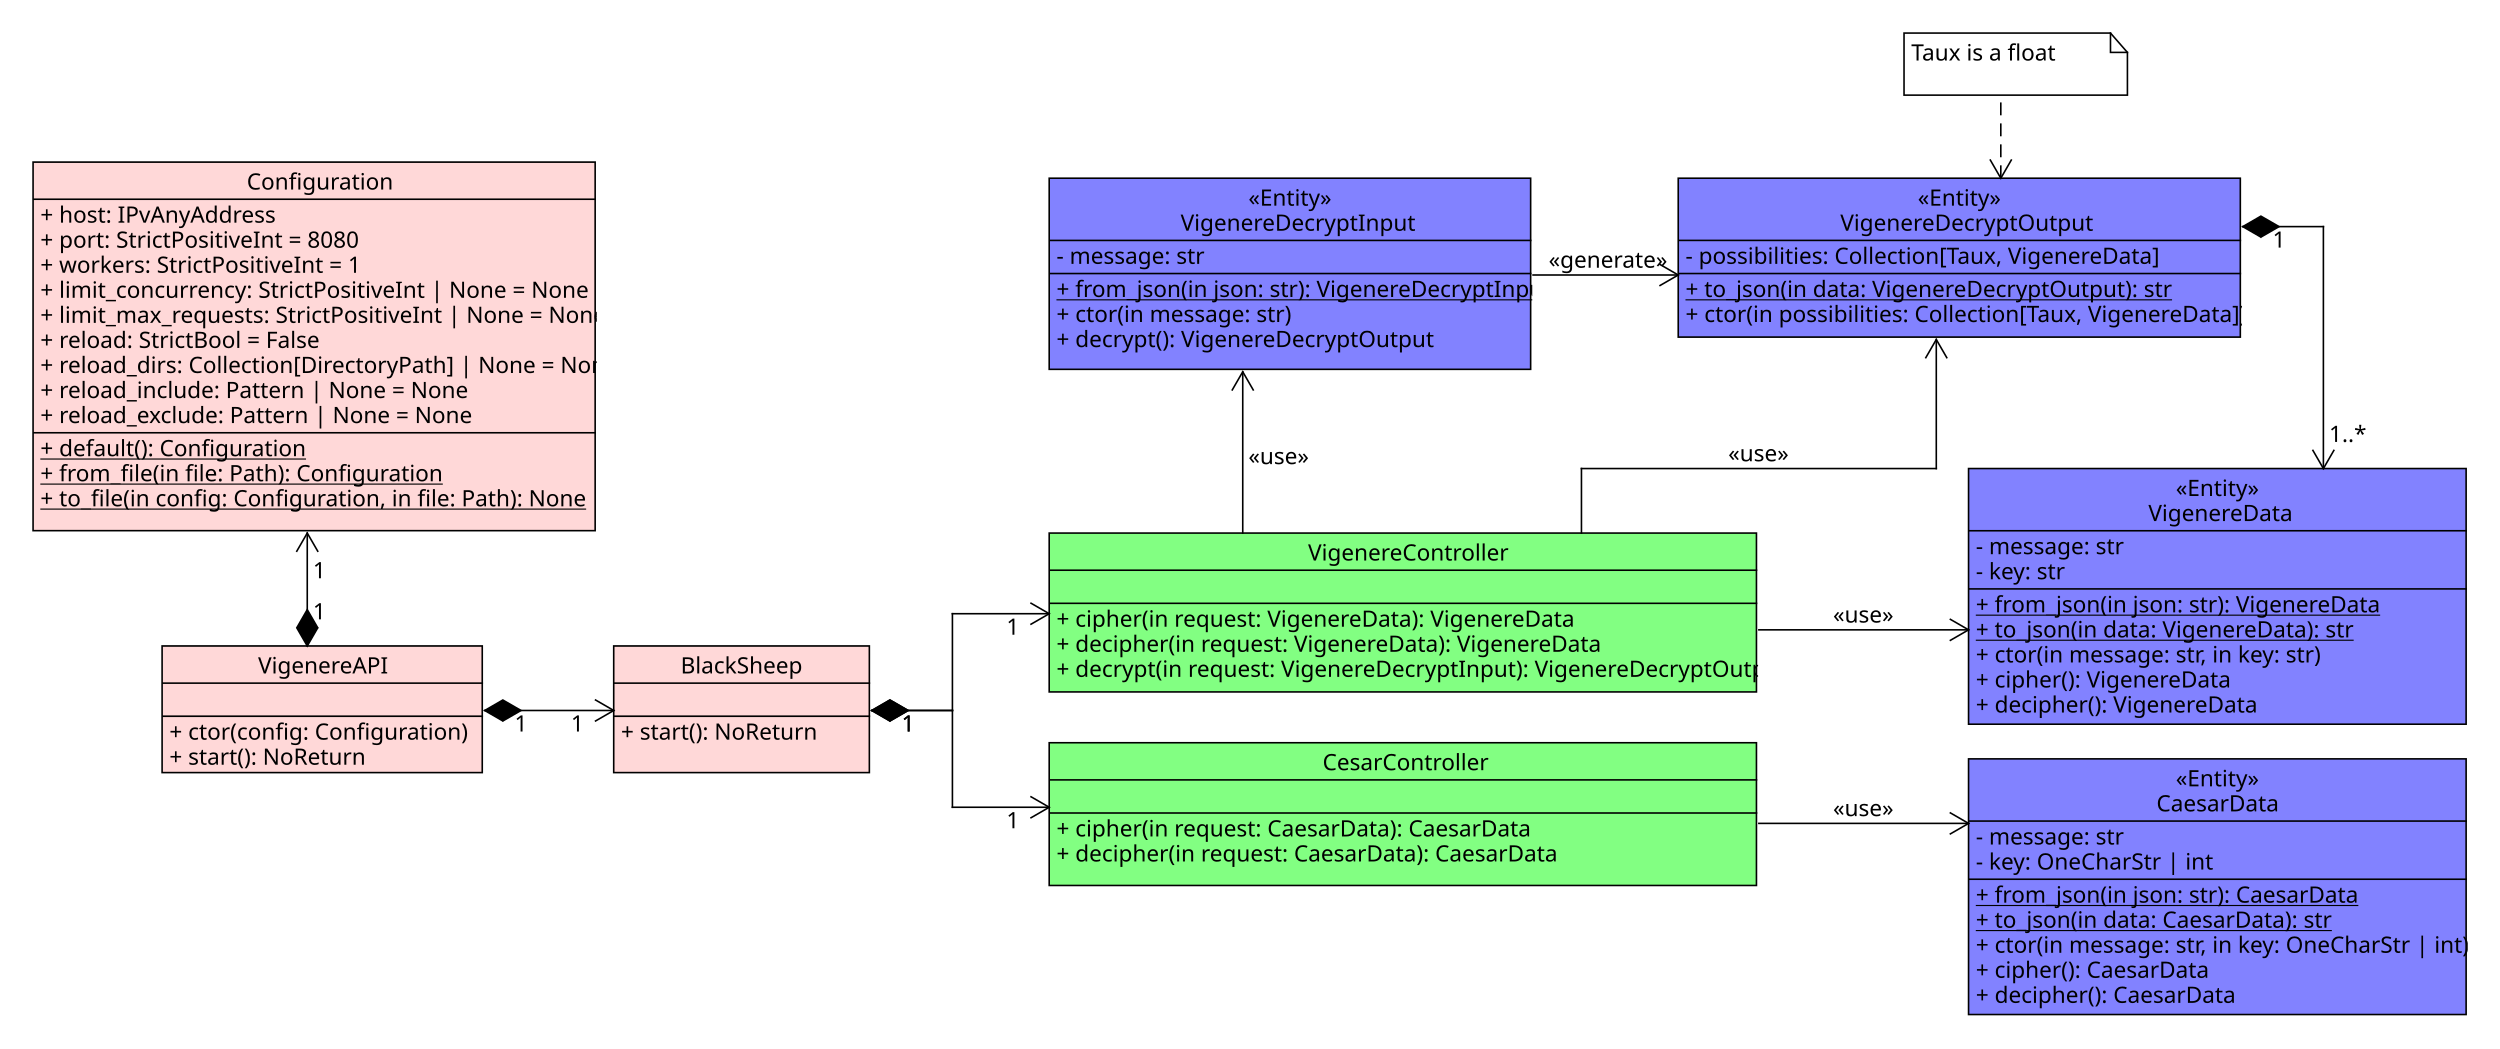
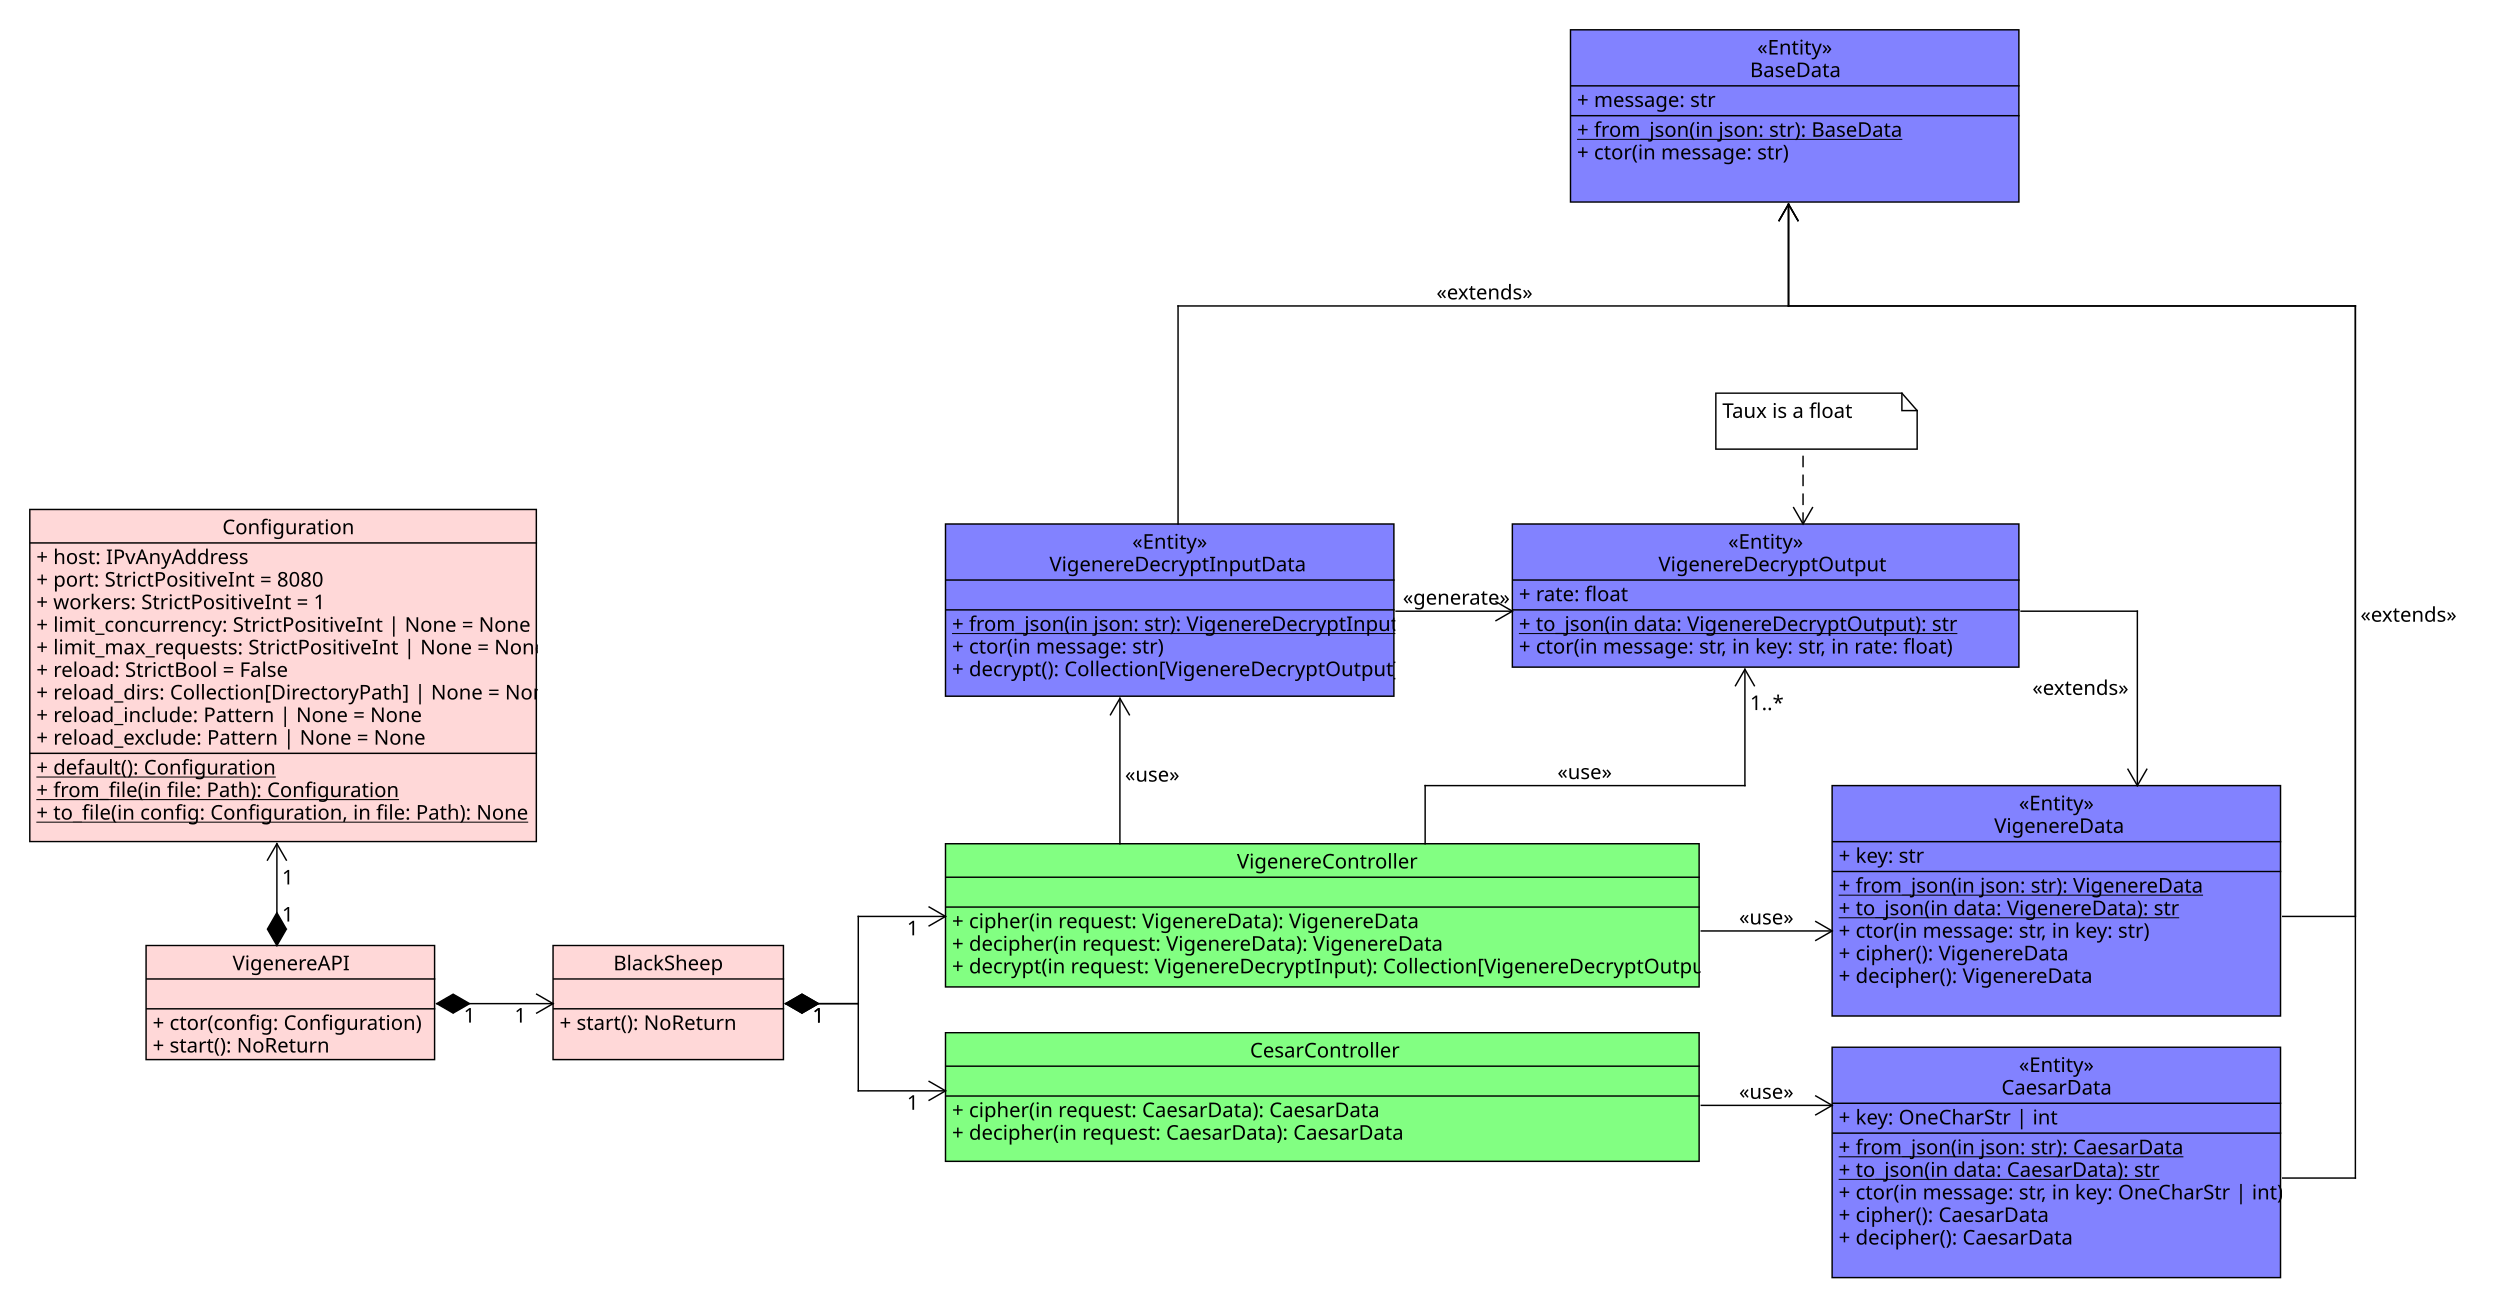
- <svg xmlns="http://www.w3.org/2000/svg" fill-opacity="1" color-rendering="auto" color-interpolation="auto" text-rendering="auto" stroke="black" stroke-linecap="square" width="1550" stroke-miterlimit="10" shape-rendering="auto" stroke-opacity="1" fill="black" stroke-dasharray="none" font-weight="normal" stroke-width="1" viewBox="-20 120 1550 650" height="650" font-family="'Dialog'" font-style="normal" stroke-linejoin="miter" font-size="12px" stroke-dashoffset="0" image-rendering="auto">
+ <svg xmlns="http://www.w3.org/2000/svg" fill-opacity="1" color-rendering="auto" color-interpolation="auto" text-rendering="auto" stroke="black" stroke-linecap="square" width="1720" stroke-miterlimit="10" shape-rendering="auto" stroke-opacity="1" fill="black" stroke-dasharray="none" font-weight="normal" stroke-width="1" viewBox="-20 70 1720 900" height="900" font-family="'Dialog'" font-style="normal" stroke-linejoin="miter" font-size="12px" stroke-dashoffset="0" image-rendering="auto">
  <defs id="genericDefs" />
  <g>
    <defs id="defs1">
      <clipPath clipPathUnits="userSpaceOnUse" id="clipPath1">
        <path d="M0 0 L2147483647 0 L2147483647 2147483647 L0 2147483647 L0 0 Z" />
      </clipPath>
      <clipPath clipPathUnits="userSpaceOnUse" id="clipPath2">
+         <path d="M0 0 L0 120 L310 120 L310 0 Z" />
+       </clipPath>
+       <clipPath clipPathUnits="userSpaceOnUse" id="clipPath3">
        <path d="M0 0 L0 40 L140 40 L140 0 Z" />
      </clipPath>
-       <clipPath clipPathUnits="userSpaceOnUse" id="clipPath3">
+       <clipPath clipPathUnits="userSpaceOnUse" id="clipPath4">
        <path d="M0 0 L0 230 L350 230 L350 0 Z" />
      </clipPath>
-       <clipPath clipPathUnits="userSpaceOnUse" id="clipPath4">
+       <clipPath clipPathUnits="userSpaceOnUse" id="clipPath5">
        <path d="M0 0 L0 80 L200 80 L200 0 Z" />
      </clipPath>
-       <clipPath clipPathUnits="userSpaceOnUse" id="clipPath5">
+       <clipPath clipPathUnits="userSpaceOnUse" id="clipPath6">
        <path d="M0 0 L0 80 L160 80 L160 0 Z" />
      </clipPath>
-       <clipPath clipPathUnits="userSpaceOnUse" id="clipPath6">
+       <clipPath clipPathUnits="userSpaceOnUse" id="clipPath7">
        <path d="M0 0 L0 100 L350 100 L350 0 Z" />
-       </clipPath>
-       <clipPath clipPathUnits="userSpaceOnUse" id="clipPath7">
-         <path d="M0 0 L0 120 L300 120 L300 0 Z" />
      </clipPath>
      <clipPath clipPathUnits="userSpaceOnUse" id="clipPath8">
        <path d="M0 0 L0 160 L310 160 L310 0 Z" />
      </clipPath>
      <clipPath clipPathUnits="userSpaceOnUse" id="clipPath9">
-         <path d="M0 0 L0 90 L440 90 L440 0 Z" />
+         <path d="M0 0 L0 90 L520 90 L520 0 Z" />
      </clipPath>
      <clipPath clipPathUnits="userSpaceOnUse" id="clipPath10">
-         <path d="M0 0 L0 100 L440 100 L440 0 Z" />
+         <path d="M0 0 L0 100 L520 100 L520 0 Z" />
      </clipPath>
      <clipPath clipPathUnits="userSpaceOnUse" id="clipPath11">
+         <path d="M0 0 L0 160 L110 160 L110 0 Z" />
+       </clipPath>
+       <clipPath clipPathUnits="userSpaceOnUse" id="clipPath12">
+         <path d="M0 0 L0 700 L420 700 L420 0 Z" />
+       </clipPath>
+       <clipPath clipPathUnits="userSpaceOnUse" id="clipPath13">
+         <path d="M0 0 L0 520 L480 520 L480 0 Z" />
+       </clipPath>
+       <clipPath clipPathUnits="userSpaceOnUse" id="clipPath14">
+         <path d="M0 0 L0 250 L450 250 L450 0 Z" />
+       </clipPath>
+       <clipPath clipPathUnits="userSpaceOnUse" id="clipPath15">
+         <path d="M0 0 L0 40 L110 40 L110 0 Z" />
+       </clipPath>
+       <clipPath clipPathUnits="userSpaceOnUse" id="clipPath16">
+         <path d="M0 0 L0 80 L30 80 L30 0 Z" />
+       </clipPath>
+       <clipPath clipPathUnits="userSpaceOnUse" id="clipPath17">
+         <path d="M0 0 L0 100 L30 100 L30 0 Z" />
+       </clipPath>
+       <clipPath clipPathUnits="userSpaceOnUse" id="clipPath18">
+         <path d="M0 0 L0 50 L110 50 L110 0 Z" />
+       </clipPath>
+       <clipPath clipPathUnits="userSpaceOnUse" id="clipPath19">
+         <path d="M0 0 L0 100 L140 100 L140 0 Z" />
+       </clipPath>
+       <clipPath clipPathUnits="userSpaceOnUse" id="clipPath20">
        <path d="M0 0 L0 40 L120 40 L120 0 Z" />
      </clipPath>
-       <clipPath clipPathUnits="userSpaceOnUse" id="clipPath12">
-         <path d="M0 0 L0 80 L30 80 L30 0 Z" />
-       </clipPath>
-       <clipPath clipPathUnits="userSpaceOnUse" id="clipPath13">
-         <path d="M0 0 L0 100 L30 100 L30 0 Z" />
-       </clipPath>
-       <clipPath clipPathUnits="userSpaceOnUse" id="clipPath14">
-         <path d="M0 0 L0 50 L110 50 L110 0 Z" />
-       </clipPath>
-       <clipPath clipPathUnits="userSpaceOnUse" id="clipPath15">
-         <path d="M0 0 L0 100 L140 100 L140 0 Z" />
-       </clipPath>
-       <clipPath clipPathUnits="userSpaceOnUse" id="clipPath16">
-         <path d="M0 0 L0 40 L160 40 L160 0 Z" />
-       </clipPath>
-       <clipPath clipPathUnits="userSpaceOnUse" id="clipPath17">
-         <path d="M0 0 L0 150 L250 150 L250 0 Z" />
-       </clipPath>
-       <clipPath clipPathUnits="userSpaceOnUse" id="clipPath18">
+       <clipPath clipPathUnits="userSpaceOnUse" id="clipPath21">
+         <path d="M0 0 L0 150 L270 150 L270 0 Z" />
+       </clipPath>
+       <clipPath clipPathUnits="userSpaceOnUse" id="clipPath22">
        <path d="M0 0 L0 130 L70 130 L70 0 Z" />
      </clipPath>
-       <clipPath clipPathUnits="userSpaceOnUse" id="clipPath19">
-         <path d="M0 0 L0 180 L100 180 L100 0 Z" />
-       </clipPath>
    </defs>
-     <g fill="rgb(255,255,255)" fill-opacity="0" transform="translate(1160,140)" stroke-opacity="0" stroke="rgb(255,255,255)">
-       <path d="M0.5 0.5 L128.5 0.5 L139 12.5 L139 39 L0.5 39 L0.5 0.5" stroke="none" clip-path="url(#clipPath2)" />
-     </g>
-     <g transform="translate(1160,140)">
-       <path fill="none" d="M0.5 0.5 L128.5 0.5 L139 12.5 L139 39 L0.5 39 L0.5 0.5" clip-path="url(#clipPath2)" />
-       <path fill="none" d="M128.5 0.5 L128.5 12.5 L139 12.5" clip-path="url(#clipPath2)" />
-       <text x="5" font-size="14px" y="17.531" clip-path="url(#clipPath2)" font-family="sans-serif" stroke="none" xml:space="preserve">Taux is a float</text>
-     </g>
-     <g fill="rgb(255,175,175)" fill-opacity="0.49" transform="translate(0,220)" stroke-opacity="0.49" stroke="rgb(255,175,175)">
-       <rect x="0.5" width="348.5" height="228.5" y="0.5" clip-path="url(#clipPath3)" stroke="none" />
-     </g>
-     <g transform="translate(0,220)">
-       <rect fill="none" x="0.5" width="348.5" height="228.5" y="0.5" clip-path="url(#clipPath3)" />
-       <text x="133" font-size="14px" y="17.531" clip-path="url(#clipPath3)" font-family="sans-serif" stroke="none" xml:space="preserve">Configuration</text>
-       <path fill="none" d="M1 23.531 L349 23.531" clip-path="url(#clipPath3)" />
-       <text x="5" font-size="14px" y="38.062" clip-path="url(#clipPath3)" font-family="sans-serif" stroke="none" xml:space="preserve">+ host: IPvAnyAddress</text>
-       <text x="5" font-size="14px" y="53.594" clip-path="url(#clipPath3)" font-family="sans-serif" stroke="none" xml:space="preserve">+ port: StrictPositiveInt = 8080</text>
-       <text x="5" font-size="14px" y="69.125" clip-path="url(#clipPath3)" font-family="sans-serif" stroke="none" xml:space="preserve">+ workers: StrictPositiveInt = 1</text>
-       <text x="5" font-size="14px" y="84.656" clip-path="url(#clipPath3)" font-family="sans-serif" stroke="none" xml:space="preserve">+ limit_concurrency: StrictPositiveInt | None = None</text>
-       <text x="5" font-size="14px" y="100.188" clip-path="url(#clipPath3)" font-family="sans-serif" stroke="none" xml:space="preserve">+ limit_max_requests: StrictPositiveInt | None = None</text>
-       <text x="5" font-size="14px" y="115.719" clip-path="url(#clipPath3)" font-family="sans-serif" stroke="none" xml:space="preserve">+ reload: StrictBool = False</text>
-       <text x="5" font-size="14px" y="131.25" clip-path="url(#clipPath3)" font-family="sans-serif" stroke="none" xml:space="preserve">+ reload_dirs: Collection[DirectoryPath] | None = None</text>
-       <text x="5" font-size="14px" y="146.781" clip-path="url(#clipPath3)" font-family="sans-serif" stroke="none" xml:space="preserve">+ reload_include: Pattern | None = None</text>
-       <text x="5" font-size="14px" y="162.312" clip-path="url(#clipPath3)" font-family="sans-serif" stroke="none" xml:space="preserve">+ reload_exclude: Pattern | None = None</text>
-       <path fill="none" d="M1 168.312 L349 168.312" clip-path="url(#clipPath3)" />
-       <text x="5" font-size="14px" y="182.844" text-decoration="underline" clip-path="url(#clipPath3)" font-family="sans-serif" stroke="none" xml:space="preserve">+ default(): Configuration</text>
-       <text x="5" font-size="14px" y="198.375" text-decoration="underline" clip-path="url(#clipPath3)" font-family="sans-serif" stroke="none" xml:space="preserve">+ from_file(in file: Path): Configuration</text>
-       <text x="5" font-size="14px" y="213.906" text-decoration="underline" clip-path="url(#clipPath3)" font-family="sans-serif" stroke="none" xml:space="preserve">+ to_file(in config: Configuration, in file: Path): None</text>
-     </g>
-     <g fill="rgb(255,175,175)" fill-opacity="0.49" transform="translate(80,520)" stroke-opacity="0.49" stroke="rgb(255,175,175)">
-       <rect x="0.5" width="198.5" height="78.5" y="0.5" clip-path="url(#clipPath4)" stroke="none" />
-     </g>
-     <g transform="translate(80,520)">
-       <rect fill="none" x="0.5" width="198.5" height="78.5" y="0.5" clip-path="url(#clipPath4)" />
-       <text x="60" font-size="14px" y="17.531" clip-path="url(#clipPath4)" font-family="sans-serif" stroke="none" xml:space="preserve">VigenereAPI</text>
-       <path fill="none" d="M1 23.531 L199 23.531" clip-path="url(#clipPath4)" />
-       <path fill="none" d="M1 44.062 L199 44.062" clip-path="url(#clipPath4)" />
-       <text x="5" font-size="14px" y="58.594" clip-path="url(#clipPath4)" font-family="sans-serif" stroke="none" xml:space="preserve">+ ctor(config: Configuration)</text>
-       <text x="5" font-size="14px" y="74.125" clip-path="url(#clipPath4)" font-family="sans-serif" stroke="none" xml:space="preserve">+ start(): NoReturn</text>
-     </g>
-     <g fill="rgb(255,175,175)" fill-opacity="0.49" transform="translate(360,520)" stroke-opacity="0.49" stroke="rgb(255,175,175)">
-       <rect x="0.5" width="158.5" height="78.5" y="0.5" clip-path="url(#clipPath5)" stroke="none" />
-     </g>
-     <g transform="translate(360,520)">
-       <rect fill="none" x="0.5" width="158.5" height="78.5" y="0.5" clip-path="url(#clipPath5)" />
-       <text x="42" font-size="14px" y="17.531" clip-path="url(#clipPath5)" font-family="sans-serif" stroke="none" xml:space="preserve">BlackSheep</text>
-       <path fill="none" d="M1 23.531 L159 23.531" clip-path="url(#clipPath5)" />
-       <path fill="none" d="M1 44.062 L159 44.062" clip-path="url(#clipPath5)" />
-       <text x="5" font-size="14px" y="58.594" clip-path="url(#clipPath5)" font-family="sans-serif" stroke="none" xml:space="preserve">+ start(): NoReturn</text>
-     </g>
-     <g fill="rgb(0,0,255)" fill-opacity="0.49" transform="translate(1020,230)" stroke-opacity="0.49" stroke="rgb(0,0,255)">
-       <rect x="0.5" width="348.5" height="98.5" y="0.5" clip-path="url(#clipPath6)" stroke="none" />
-     </g>
-     <g transform="translate(1020,230)">
-       <rect fill="none" x="0.5" width="348.5" height="98.5" y="0.5" clip-path="url(#clipPath6)" />
-       <text x="149" font-size="14px" y="17.531" clip-path="url(#clipPath6)" font-family="sans-serif" stroke="none" xml:space="preserve">«Entity»</text>
-       <text x="101" font-size="14px" y="33.062" clip-path="url(#clipPath6)" font-family="sans-serif" stroke="none" xml:space="preserve">VigenereDecryptOutput</text>
-       <path fill="none" d="M1 39.062 L349 39.062" clip-path="url(#clipPath6)" />
-       <text x="5" font-size="14px" y="53.594" clip-path="url(#clipPath6)" font-family="sans-serif" stroke="none" xml:space="preserve">- possibilities: Collection[Taux, VigenereData]</text>
-       <path fill="none" d="M1 59.594 L349 59.594" clip-path="url(#clipPath6)" />
-       <text x="5" font-size="14px" y="74.125" text-decoration="underline" clip-path="url(#clipPath6)" font-family="sans-serif" stroke="none" xml:space="preserve">+ to_json(in data: VigenereDecryptOutput): str</text>
-       <text x="5" font-size="14px" y="89.656" clip-path="url(#clipPath6)" font-family="sans-serif" stroke="none" xml:space="preserve">+ ctor(in possibilities: Collection[Taux, VigenereData])</text>
-     </g>
-     <g fill="rgb(0,0,255)" fill-opacity="0.49" transform="translate(630,230)" stroke-opacity="0.49" stroke="rgb(0,0,255)">
-       <rect x="0.5" width="298.5" height="118.5" y="0.5" clip-path="url(#clipPath7)" stroke="none" />
-     </g>
-     <g transform="translate(630,230)">
-       <rect fill="none" x="0.5" width="298.5" height="118.5" y="0.5" clip-path="url(#clipPath7)" />
-       <text x="124" font-size="14px" y="17.531" clip-path="url(#clipPath7)" font-family="sans-serif" stroke="none" xml:space="preserve">«Entity»</text>
-       <text x="82" font-size="14px" y="33.062" clip-path="url(#clipPath7)" font-family="sans-serif" stroke="none" xml:space="preserve">VigenereDecryptInput</text>
-       <path fill="none" d="M1 39.062 L299 39.062" clip-path="url(#clipPath7)" />
-       <text x="5" font-size="14px" y="53.594" clip-path="url(#clipPath7)" font-family="sans-serif" stroke="none" xml:space="preserve">- message: str</text>
-       <path fill="none" d="M1 59.594 L299 59.594" clip-path="url(#clipPath7)" />
-       <text x="5" font-size="14px" y="74.125" text-decoration="underline" clip-path="url(#clipPath7)" font-family="sans-serif" stroke="none" xml:space="preserve">+ from_json(in json: str): VigenereDecryptInput</text>
-       <text x="5" font-size="14px" y="89.656" clip-path="url(#clipPath7)" font-family="sans-serif" stroke="none" xml:space="preserve">+ ctor(in message: str)</text>
-       <text x="5" font-size="14px" y="105.188" clip-path="url(#clipPath7)" font-family="sans-serif" stroke="none" xml:space="preserve">+ decrypt(): VigenereDecryptOutput</text>
-     </g>
-     <g fill="rgb(0,0,255)" fill-opacity="0.49" transform="translate(1200,410)" stroke-opacity="0.49" stroke="rgb(0,0,255)">
+     <g fill="rgb(0,0,255)" fill-opacity="0.49" transform="translate(1060,90)" stroke-opacity="0.49" stroke="rgb(0,0,255)">
+       <rect x="0.5" width="308.5" height="118.5" y="0.5" clip-path="url(#clipPath2)" stroke="none" />
+     </g>
+     <g transform="translate(1060,90)">
+       <rect fill="none" x="0.5" width="308.5" height="118.5" y="0.5" clip-path="url(#clipPath2)" />
+       <text x="129" font-size="14px" y="17.531" clip-path="url(#clipPath2)" font-family="sans-serif" stroke="none" xml:space="preserve">«Entity»</text>
+       <text x="124" font-size="14px" y="33.062" clip-path="url(#clipPath2)" font-family="sans-serif" stroke="none" xml:space="preserve">BaseData</text>
+       <path fill="none" d="M1 39.062 L309 39.062" clip-path="url(#clipPath2)" />
+       <text x="5" font-size="14px" y="53.594" clip-path="url(#clipPath2)" font-family="sans-serif" stroke="none" xml:space="preserve">+ message: str</text>
+       <path fill="none" d="M1 59.594 L309 59.594" clip-path="url(#clipPath2)" />
+       <text x="5" font-size="14px" y="74.125" text-decoration="underline" clip-path="url(#clipPath2)" font-family="sans-serif" stroke="none" xml:space="preserve">+ from_json(in json: str): BaseData</text>
+       <text x="5" font-size="14px" y="89.656" clip-path="url(#clipPath2)" font-family="sans-serif" stroke="none" xml:space="preserve">+ ctor(in message: str)</text>
+     </g>
+     <g fill="rgb(255,255,255)" fill-opacity="0" transform="translate(1160,340)" stroke-opacity="0" stroke="rgb(255,255,255)">
+       <path d="M0.5 0.5 L128.5 0.5 L139 12.5 L139 39 L0.5 39 L0.5 0.5" stroke="none" clip-path="url(#clipPath3)" />
+     </g>
+     <g transform="translate(1160,340)">
+       <path fill="none" d="M0.5 0.5 L128.5 0.5 L139 12.5 L139 39 L0.5 39 L0.5 0.5" clip-path="url(#clipPath3)" />
+       <path fill="none" d="M128.5 0.5 L128.5 12.5 L139 12.5" clip-path="url(#clipPath3)" />
+       <text x="5" font-size="14px" y="17.531" clip-path="url(#clipPath3)" font-family="sans-serif" stroke="none" xml:space="preserve">Taux is a float</text>
+     </g>
+     <g fill="rgb(255,175,175)" fill-opacity="0.49" transform="translate(0,420)" stroke-opacity="0.49" stroke="rgb(255,175,175)">
+       <rect x="0.5" width="348.5" height="228.5" y="0.5" clip-path="url(#clipPath4)" stroke="none" />
+     </g>
+     <g transform="translate(0,420)">
+       <rect fill="none" x="0.5" width="348.5" height="228.5" y="0.5" clip-path="url(#clipPath4)" />
+       <text x="133" font-size="14px" y="17.531" clip-path="url(#clipPath4)" font-family="sans-serif" stroke="none" xml:space="preserve">Configuration</text>
+       <path fill="none" d="M1 23.531 L349 23.531" clip-path="url(#clipPath4)" />
+       <text x="5" font-size="14px" y="38.062" clip-path="url(#clipPath4)" font-family="sans-serif" stroke="none" xml:space="preserve">+ host: IPvAnyAddress</text>
+       <text x="5" font-size="14px" y="53.594" clip-path="url(#clipPath4)" font-family="sans-serif" stroke="none" xml:space="preserve">+ port: StrictPositiveInt = 8080</text>
+       <text x="5" font-size="14px" y="69.125" clip-path="url(#clipPath4)" font-family="sans-serif" stroke="none" xml:space="preserve">+ workers: StrictPositiveInt = 1</text>
+       <text x="5" font-size="14px" y="84.656" clip-path="url(#clipPath4)" font-family="sans-serif" stroke="none" xml:space="preserve">+ limit_concurrency: StrictPositiveInt | None = None</text>
+       <text x="5" font-size="14px" y="100.188" clip-path="url(#clipPath4)" font-family="sans-serif" stroke="none" xml:space="preserve">+ limit_max_requests: StrictPositiveInt | None = None</text>
+       <text x="5" font-size="14px" y="115.719" clip-path="url(#clipPath4)" font-family="sans-serif" stroke="none" xml:space="preserve">+ reload: StrictBool = False</text>
+       <text x="5" font-size="14px" y="131.25" clip-path="url(#clipPath4)" font-family="sans-serif" stroke="none" xml:space="preserve">+ reload_dirs: Collection[DirectoryPath] | None = None</text>
+       <text x="5" font-size="14px" y="146.781" clip-path="url(#clipPath4)" font-family="sans-serif" stroke="none" xml:space="preserve">+ reload_include: Pattern | None = None</text>
+       <text x="5" font-size="14px" y="162.312" clip-path="url(#clipPath4)" font-family="sans-serif" stroke="none" xml:space="preserve">+ reload_exclude: Pattern | None = None</text>
+       <path fill="none" d="M1 168.312 L349 168.312" clip-path="url(#clipPath4)" />
+       <text x="5" font-size="14px" y="182.844" text-decoration="underline" clip-path="url(#clipPath4)" font-family="sans-serif" stroke="none" xml:space="preserve">+ default(): Configuration</text>
+       <text x="5" font-size="14px" y="198.375" text-decoration="underline" clip-path="url(#clipPath4)" font-family="sans-serif" stroke="none" xml:space="preserve">+ from_file(in file: Path): Configuration</text>
+       <text x="5" font-size="14px" y="213.906" text-decoration="underline" clip-path="url(#clipPath4)" font-family="sans-serif" stroke="none" xml:space="preserve">+ to_file(in config: Configuration, in file: Path): None</text>
+     </g>
+     <g fill="rgb(255,175,175)" fill-opacity="0.49" transform="translate(80,720)" stroke-opacity="0.49" stroke="rgb(255,175,175)">
+       <rect x="0.5" width="198.5" height="78.5" y="0.5" clip-path="url(#clipPath5)" stroke="none" />
+     </g>
+     <g transform="translate(80,720)">
+       <rect fill="none" x="0.5" width="198.5" height="78.5" y="0.5" clip-path="url(#clipPath5)" />
+       <text x="60" font-size="14px" y="17.531" clip-path="url(#clipPath5)" font-family="sans-serif" stroke="none" xml:space="preserve">VigenereAPI</text>
+       <path fill="none" d="M1 23.531 L199 23.531" clip-path="url(#clipPath5)" />
+       <path fill="none" d="M1 44.062 L199 44.062" clip-path="url(#clipPath5)" />
+       <text x="5" font-size="14px" y="58.594" clip-path="url(#clipPath5)" font-family="sans-serif" stroke="none" xml:space="preserve">+ ctor(config: Configuration)</text>
+       <text x="5" font-size="14px" y="74.125" clip-path="url(#clipPath5)" font-family="sans-serif" stroke="none" xml:space="preserve">+ start(): NoReturn</text>
+     </g>
+     <g fill="rgb(255,175,175)" fill-opacity="0.49" transform="translate(360,720)" stroke-opacity="0.49" stroke="rgb(255,175,175)">
+       <rect x="0.5" width="158.5" height="78.5" y="0.5" clip-path="url(#clipPath6)" stroke="none" />
+     </g>
+     <g transform="translate(360,720)">
+       <rect fill="none" x="0.5" width="158.5" height="78.5" y="0.5" clip-path="url(#clipPath6)" />
+       <text x="42" font-size="14px" y="17.531" clip-path="url(#clipPath6)" font-family="sans-serif" stroke="none" xml:space="preserve">BlackSheep</text>
+       <path fill="none" d="M1 23.531 L159 23.531" clip-path="url(#clipPath6)" />
+       <path fill="none" d="M1 44.062 L159 44.062" clip-path="url(#clipPath6)" />
+       <text x="5" font-size="14px" y="58.594" clip-path="url(#clipPath6)" font-family="sans-serif" stroke="none" xml:space="preserve">+ start(): NoReturn</text>
+     </g>
+     <g fill="rgb(0,0,255)" fill-opacity="0.49" transform="translate(1020,430)" stroke-opacity="0.49" stroke="rgb(0,0,255)">
+       <rect x="0.5" width="348.5" height="98.5" y="0.5" clip-path="url(#clipPath7)" stroke="none" />
+     </g>
+     <g transform="translate(1020,430)">
+       <rect fill="none" x="0.5" width="348.5" height="98.5" y="0.5" clip-path="url(#clipPath7)" />
+       <text x="149" font-size="14px" y="17.531" clip-path="url(#clipPath7)" font-family="sans-serif" stroke="none" xml:space="preserve">«Entity»</text>
+       <text x="101" font-size="14px" y="33.062" clip-path="url(#clipPath7)" font-family="sans-serif" stroke="none" xml:space="preserve">VigenereDecryptOutput</text>
+       <path fill="none" d="M1 39.062 L349 39.062" clip-path="url(#clipPath7)" />
+       <text x="5" font-size="14px" y="53.594" clip-path="url(#clipPath7)" font-family="sans-serif" stroke="none" xml:space="preserve">+ rate: float</text>
+       <path fill="none" d="M1 59.594 L349 59.594" clip-path="url(#clipPath7)" />
+       <text x="5" font-size="14px" y="74.125" text-decoration="underline" clip-path="url(#clipPath7)" font-family="sans-serif" stroke="none" xml:space="preserve">+ to_json(in data: VigenereDecryptOutput): str</text>
+       <text x="5" font-size="14px" y="89.656" clip-path="url(#clipPath7)" font-family="sans-serif" stroke="none" xml:space="preserve">+ ctor(in message: str, in key: str, in rate: float)</text>
+     </g>
+     <g fill="rgb(0,0,255)" fill-opacity="0.49" transform="translate(630,430)" stroke-opacity="0.49" stroke="rgb(0,0,255)">
+       <rect x="0.5" width="308.5" height="118.5" y="0.5" clip-path="url(#clipPath2)" stroke="none" />
+     </g>
+     <g transform="translate(630,430)">
+       <rect fill="none" x="0.5" width="308.5" height="118.5" y="0.5" clip-path="url(#clipPath2)" />
+       <text x="129" font-size="14px" y="17.531" clip-path="url(#clipPath2)" font-family="sans-serif" stroke="none" xml:space="preserve">«Entity»</text>
+       <text x="72" font-size="14px" y="33.062" clip-path="url(#clipPath2)" font-family="sans-serif" stroke="none" xml:space="preserve">VigenereDecryptInputData</text>
+       <path fill="none" d="M1 39.062 L309 39.062" clip-path="url(#clipPath2)" />
+       <path fill="none" d="M1 59.594 L309 59.594" clip-path="url(#clipPath2)" />
+       <text x="5" font-size="14px" y="74.125" text-decoration="underline" clip-path="url(#clipPath2)" font-family="sans-serif" stroke="none" xml:space="preserve">+ from_json(in json: str): VigenereDecryptInput</text>
+       <text x="5" font-size="14px" y="89.656" clip-path="url(#clipPath2)" font-family="sans-serif" stroke="none" xml:space="preserve">+ ctor(in message: str)</text>
+       <text x="5" font-size="14px" y="105.188" clip-path="url(#clipPath2)" font-family="sans-serif" stroke="none" xml:space="preserve">+ decrypt(): Collection[VigenereDecryptOutput]</text>
+     </g>
+     <g fill="rgb(0,0,255)" fill-opacity="0.49" transform="translate(1240,610)" stroke-opacity="0.49" stroke="rgb(0,0,255)">
      <rect x="0.5" width="308.5" height="158.5" y="0.5" clip-path="url(#clipPath8)" stroke="none" />
    </g>
-     <g transform="translate(1200,410)">
+     <g transform="translate(1240,610)">
      <rect fill="none" x="0.5" width="308.5" height="158.5" y="0.5" clip-path="url(#clipPath8)" />
      <text x="129" font-size="14px" y="17.531" clip-path="url(#clipPath8)" font-family="sans-serif" stroke="none" xml:space="preserve">«Entity»</text>
      <text x="112" font-size="14px" y="33.062" clip-path="url(#clipPath8)" font-family="sans-serif" stroke="none" xml:space="preserve">VigenereData</text>
      <path fill="none" d="M1 39.062 L309 39.062" clip-path="url(#clipPath8)" />
-       <text x="5" font-size="14px" y="53.594" clip-path="url(#clipPath8)" font-family="sans-serif" stroke="none" xml:space="preserve">- message: str</text>
-       <text x="5" font-size="14px" y="69.125" clip-path="url(#clipPath8)" font-family="sans-serif" stroke="none" xml:space="preserve">- key: str</text>
-       <path fill="none" d="M1 75.125 L309 75.125" clip-path="url(#clipPath8)" />
-       <text x="5" font-size="14px" y="89.656" text-decoration="underline" clip-path="url(#clipPath8)" font-family="sans-serif" stroke="none" xml:space="preserve">+ from_json(in json: str): VigenereData</text>
-       <text x="5" font-size="14px" y="105.188" text-decoration="underline" clip-path="url(#clipPath8)" font-family="sans-serif" stroke="none" xml:space="preserve">+ to_json(in data: VigenereData): str</text>
-       <text x="5" font-size="14px" y="120.719" clip-path="url(#clipPath8)" font-family="sans-serif" stroke="none" xml:space="preserve">+ ctor(in message: str, in key: str)</text>
-       <text x="5" font-size="14px" y="136.25" clip-path="url(#clipPath8)" font-family="sans-serif" stroke="none" xml:space="preserve">+ cipher(): VigenereData</text>
-       <text x="5" font-size="14px" y="151.781" clip-path="url(#clipPath8)" font-family="sans-serif" stroke="none" xml:space="preserve">+ decipher(): VigenereData</text>
-     </g>
-     <g fill="rgb(0,0,255)" fill-opacity="0.49" transform="translate(1200,590)" stroke-opacity="0.49" stroke="rgb(0,0,255)">
+       <text x="5" font-size="14px" y="53.594" clip-path="url(#clipPath8)" font-family="sans-serif" stroke="none" xml:space="preserve">+ key: str</text>
+       <path fill="none" d="M1 59.594 L309 59.594" clip-path="url(#clipPath8)" />
+       <text x="5" font-size="14px" y="74.125" text-decoration="underline" clip-path="url(#clipPath8)" font-family="sans-serif" stroke="none" xml:space="preserve">+ from_json(in json: str): VigenereData</text>
+       <text x="5" font-size="14px" y="89.656" text-decoration="underline" clip-path="url(#clipPath8)" font-family="sans-serif" stroke="none" xml:space="preserve">+ to_json(in data: VigenereData): str</text>
+       <text x="5" font-size="14px" y="105.188" clip-path="url(#clipPath8)" font-family="sans-serif" stroke="none" xml:space="preserve">+ ctor(in message: str, in key: str)</text>
+       <text x="5" font-size="14px" y="120.719" clip-path="url(#clipPath8)" font-family="sans-serif" stroke="none" xml:space="preserve">+ cipher(): VigenereData</text>
+       <text x="5" font-size="14px" y="136.25" clip-path="url(#clipPath8)" font-family="sans-serif" stroke="none" xml:space="preserve">+ decipher(): VigenereData</text>
+     </g>
+     <g fill="rgb(0,0,255)" fill-opacity="0.49" transform="translate(1240,790)" stroke-opacity="0.49" stroke="rgb(0,0,255)">
      <rect x="0.5" width="308.5" height="158.5" y="0.5" clip-path="url(#clipPath8)" stroke="none" />
    </g>
-     <g transform="translate(1200,590)">
+     <g transform="translate(1240,790)">
      <rect fill="none" x="0.5" width="308.5" height="158.5" y="0.5" clip-path="url(#clipPath8)" />
      <text x="129" font-size="14px" y="17.531" clip-path="url(#clipPath8)" font-family="sans-serif" stroke="none" xml:space="preserve">«Entity»</text>
      <text x="117" font-size="14px" y="33.062" clip-path="url(#clipPath8)" font-family="sans-serif" stroke="none" xml:space="preserve">CaesarData</text>
      <path fill="none" d="M1 39.062 L309 39.062" clip-path="url(#clipPath8)" />
-       <text x="5" font-size="14px" y="53.594" clip-path="url(#clipPath8)" font-family="sans-serif" stroke="none" xml:space="preserve">- message: str</text>
-       <text x="5" font-size="14px" y="69.125" clip-path="url(#clipPath8)" font-family="sans-serif" stroke="none" xml:space="preserve">- key: OneCharStr | int</text>
-       <path fill="none" d="M1 75.125 L309 75.125" clip-path="url(#clipPath8)" />
-       <text x="5" font-size="14px" y="89.656" text-decoration="underline" clip-path="url(#clipPath8)" font-family="sans-serif" stroke="none" xml:space="preserve">+ from_json(in json: str): CaesarData</text>
-       <text x="5" font-size="14px" y="105.188" text-decoration="underline" clip-path="url(#clipPath8)" font-family="sans-serif" stroke="none" xml:space="preserve">+ to_json(in data: CaesarData): str</text>
-       <text x="5" font-size="14px" y="120.719" clip-path="url(#clipPath8)" font-family="sans-serif" stroke="none" xml:space="preserve">+ ctor(in message: str, in key: OneCharStr | int)</text>
-       <text x="5" font-size="14px" y="136.25" clip-path="url(#clipPath8)" font-family="sans-serif" stroke="none" xml:space="preserve">+ cipher(): CaesarData</text>
-       <text x="5" font-size="14px" y="151.781" clip-path="url(#clipPath8)" font-family="sans-serif" stroke="none" xml:space="preserve">+ decipher(): CaesarData</text>
-     </g>
-     <g fill="rgb(0,255,0)" fill-opacity="0.49" transform="translate(630,580)" stroke-opacity="0.49" stroke="rgb(0,255,0)">
-       <rect x="0.5" width="438.5" height="88.5" y="0.5" clip-path="url(#clipPath9)" stroke="none" />
-     </g>
-     <g transform="translate(630,580)">
-       <rect fill="none" x="0.5" width="438.5" height="88.5" y="0.5" clip-path="url(#clipPath9)" />
-       <text x="170" font-size="14px" y="17.531" clip-path="url(#clipPath9)" font-family="sans-serif" stroke="none" xml:space="preserve">CesarController</text>
-       <path fill="none" d="M1 23.531 L439 23.531" clip-path="url(#clipPath9)" />
-       <path fill="none" d="M1 44.062 L439 44.062" clip-path="url(#clipPath9)" />
+       <text x="5" font-size="14px" y="53.594" clip-path="url(#clipPath8)" font-family="sans-serif" stroke="none" xml:space="preserve">+ key: OneCharStr | int</text>
+       <path fill="none" d="M1 59.594 L309 59.594" clip-path="url(#clipPath8)" />
+       <text x="5" font-size="14px" y="74.125" text-decoration="underline" clip-path="url(#clipPath8)" font-family="sans-serif" stroke="none" xml:space="preserve">+ from_json(in json: str): CaesarData</text>
+       <text x="5" font-size="14px" y="89.656" text-decoration="underline" clip-path="url(#clipPath8)" font-family="sans-serif" stroke="none" xml:space="preserve">+ to_json(in data: CaesarData): str</text>
+       <text x="5" font-size="14px" y="105.188" clip-path="url(#clipPath8)" font-family="sans-serif" stroke="none" xml:space="preserve">+ ctor(in message: str, in key: OneCharStr | int)</text>
+       <text x="5" font-size="14px" y="120.719" clip-path="url(#clipPath8)" font-family="sans-serif" stroke="none" xml:space="preserve">+ cipher(): CaesarData</text>
+       <text x="5" font-size="14px" y="136.25" clip-path="url(#clipPath8)" font-family="sans-serif" stroke="none" xml:space="preserve">+ decipher(): CaesarData</text>
+     </g>
+     <g fill="rgb(0,255,0)" fill-opacity="0.49" transform="translate(630,780)" stroke-opacity="0.49" stroke="rgb(0,255,0)">
+       <rect x="0.5" width="518.5" height="88.5" y="0.5" clip-path="url(#clipPath9)" stroke="none" />
+     </g>
+     <g transform="translate(630,780)">
+       <rect fill="none" x="0.5" width="518.5" height="88.5" y="0.5" clip-path="url(#clipPath9)" />
+       <text x="210" font-size="14px" y="17.531" clip-path="url(#clipPath9)" font-family="sans-serif" stroke="none" xml:space="preserve">CesarController</text>
+       <path fill="none" d="M1 23.531 L519 23.531" clip-path="url(#clipPath9)" />
+       <path fill="none" d="M1 44.062 L519 44.062" clip-path="url(#clipPath9)" />
      <text x="5" font-size="14px" y="58.594" clip-path="url(#clipPath9)" font-family="sans-serif" stroke="none" xml:space="preserve">+ cipher(in request: CaesarData): CaesarData</text>
      <text x="5" font-size="14px" y="74.125" clip-path="url(#clipPath9)" font-family="sans-serif" stroke="none" xml:space="preserve">+ decipher(in request: CaesarData): CaesarData</text>
    </g>
-     <g fill="rgb(0,255,0)" fill-opacity="0.49" transform="translate(630,450)" stroke-opacity="0.49" stroke="rgb(0,255,0)">
-       <rect x="0.5" width="438.5" height="98.5" y="0.5" clip-path="url(#clipPath10)" stroke="none" />
-     </g>
-     <g transform="translate(630,450)">
-       <rect fill="none" x="0.5" width="438.5" height="98.5" y="0.5" clip-path="url(#clipPath10)" />
-       <text x="161" font-size="14px" y="17.531" clip-path="url(#clipPath10)" font-family="sans-serif" stroke="none" xml:space="preserve">VigenereController</text>
-       <path fill="none" d="M1 23.531 L439 23.531" clip-path="url(#clipPath10)" />
-       <path fill="none" d="M1 44.062 L439 44.062" clip-path="url(#clipPath10)" />
+     <g fill="rgb(0,255,0)" fill-opacity="0.49" transform="translate(630,650)" stroke-opacity="0.49" stroke="rgb(0,255,0)">
+       <rect x="0.5" width="518.5" height="98.5" y="0.5" clip-path="url(#clipPath10)" stroke="none" />
+     </g>
+     <g transform="translate(630,650)">
+       <rect fill="none" x="0.5" width="518.5" height="98.5" y="0.5" clip-path="url(#clipPath10)" />
+       <text x="201" font-size="14px" y="17.531" clip-path="url(#clipPath10)" font-family="sans-serif" stroke="none" xml:space="preserve">VigenereController</text>
+       <path fill="none" d="M1 23.531 L519 23.531" clip-path="url(#clipPath10)" />
+       <path fill="none" d="M1 44.062 L519 44.062" clip-path="url(#clipPath10)" />
      <text x="5" font-size="14px" y="58.594" clip-path="url(#clipPath10)" font-family="sans-serif" stroke="none" xml:space="preserve">+ cipher(in request: VigenereData): VigenereData</text>
      <text x="5" font-size="14px" y="74.125" clip-path="url(#clipPath10)" font-family="sans-serif" stroke="none" xml:space="preserve">+ decipher(in request: VigenereData): VigenereData</text>
-       <text x="5" font-size="14px" y="89.656" clip-path="url(#clipPath10)" font-family="sans-serif" stroke="none" xml:space="preserve">+ decrypt(in request: VigenereDecryptInput): VigenereDecryptOutput</text>
-     </g>
-     <g transform="translate(920,270)">
-       <path fill="none" d="M10.5 20.5 L100.5 20.5" clip-path="url(#clipPath11)" />
-       <path fill="none" d="M89.242 27 L100.5 20.5 L89.242 14" clip-path="url(#clipPath11)" />
-       <text x="20.145" font-size="14px" y="16" clip-path="url(#clipPath11)" font-family="sans-serif" stroke="none" xml:space="preserve">«generate»</text>
-     </g>
-     <g stroke-dasharray="8,5" stroke-miterlimit="5" transform="translate(1210,170)" stroke-linecap="butt">
-       <path fill="none" d="M10.5 60.5 L10.5 10.5" clip-path="url(#clipPath12)" />
-       <path fill="none" stroke-miterlimit="10" stroke-dasharray="none" d="M17 49.242 L10.5 60.5 L4 49.242" clip-path="url(#clipPath12)" stroke-linecap="square" />
-     </g>
-     <g transform="translate(160,440)">
+       <text x="5" font-size="14px" y="89.656" clip-path="url(#clipPath10)" font-family="sans-serif" stroke="none" xml:space="preserve">+ decrypt(in request: VigenereDecryptInput): Collection[VigenereDecryptOutput]</text>
+     </g>
+     <g transform="translate(1360,470)">
+       <path fill="none" d="M10.5 20.5 L90.5 20.5" clip-path="url(#clipPath11)" />
+       <path fill="none" d="M90.5 20.5 L90.5 140.5" clip-path="url(#clipPath11)" />
+       <path fill="none" d="M84 129.242 L90.5 140.5 L97 129.242" clip-path="url(#clipPath11)" />
+       <text x="18.262" font-size="14px" y="78.125" clip-path="url(#clipPath11)" font-family="sans-serif" stroke="none" xml:space="preserve">«extends»</text>
+     </g>
+     <g transform="translate(1200,200)">
+       <path fill="none" d="M350.5 680.5 L400.5 680.5" clip-path="url(#clipPath12)" />
+       <path fill="none" d="M400.5 680.5 L400.5 80.5" clip-path="url(#clipPath12)" />
+       <path fill="none" d="M400.5 80.5 L10.5 80.5" clip-path="url(#clipPath12)" />
+       <path fill="none" d="M10.5 80.5 L10.5 10.5" clip-path="url(#clipPath12)" />
+       <path fill="none" d="M17 21.758 L10.5 10.5 L4 21.758" clip-path="url(#clipPath12)" />
+     </g>
+     <g transform="translate(1200,200)">
+       <path fill="none" d="M350.5 500.5 L400.5 500.5" clip-path="url(#clipPath13)" />
+       <path fill="none" d="M400.5 500.5 L400.5 80.5" clip-path="url(#clipPath13)" />
+       <path fill="none" d="M400.5 80.5 L10.5 80.5" clip-path="url(#clipPath13)" />
      <path fill="none" d="M10.5 80.5 L10.5 10.5" clip-path="url(#clipPath13)" />
-       <path d="M17 69.242 L10.5 80.5 L4 69.242 L10.5 57.983 L17 69.242" clip-path="url(#clipPath13)" stroke="none" />
-       <path fill="none" d="M17 69.242 L10.5 80.5 L4 69.242 L10.5 57.983 L17 69.242" clip-path="url(#clipPath13)" />
      <path fill="none" d="M17 21.758 L10.5 10.5 L4 21.758" clip-path="url(#clipPath13)" />
-       <text x="14" font-size="14px" y="64" clip-path="url(#clipPath13)" font-family="sans-serif" stroke="none" xml:space="preserve">1</text>
-       <text x="14" font-size="14px" y="38.531" clip-path="url(#clipPath13)" font-family="sans-serif" stroke="none" xml:space="preserve">1</text>
-     </g>
-     <g transform="translate(270,540)">
-       <path fill="none" d="M10.5 20.5 L90.5 20.5" clip-path="url(#clipPath14)" />
-       <path d="M21.758 27 L10.5 20.5 L21.758 14 L33.017 20.5 L21.758 27" clip-path="url(#clipPath14)" stroke="none" />
-       <path fill="none" d="M21.758 27 L10.5 20.5 L21.758 14 L33.017 20.5 L21.758 27" clip-path="url(#clipPath14)" />
-       <path fill="none" d="M79.242 27 L90.5 20.5 L79.242 14" clip-path="url(#clipPath14)" />
-       <text x="29" font-size="14px" y="33.531" clip-path="url(#clipPath14)" font-family="sans-serif" stroke="none" xml:space="preserve">1</text>
-       <text x="63.953" font-size="14px" y="33.531" clip-path="url(#clipPath14)" font-family="sans-serif" stroke="none" xml:space="preserve">1</text>
-     </g>
-     <g transform="translate(510,550)">
-       <path fill="none" d="M10.5 10.5 L60.5 10.5" clip-path="url(#clipPath15)" />
-       <path fill="none" d="M60.5 10.5 L60.5 70.5" clip-path="url(#clipPath15)" />
-       <path fill="none" d="M60.5 70.5 L120.5 70.5" clip-path="url(#clipPath15)" />
-       <path d="M21.758 17 L10.5 10.5 L21.758 4 L33.017 10.5 L21.758 17" clip-path="url(#clipPath15)" stroke="none" />
-       <path fill="none" d="M21.758 17 L10.5 10.5 L21.758 4 L33.017 10.5 L21.758 17" clip-path="url(#clipPath15)" />
-       <path fill="none" d="M109.242 77 L120.5 70.5 L109.242 64" clip-path="url(#clipPath15)" />
-       <text x="29" font-size="14px" y="23.531" clip-path="url(#clipPath15)" font-family="sans-serif" stroke="none" xml:space="preserve">1</text>
-       <text x="93.953" font-size="14px" y="83.531" clip-path="url(#clipPath15)" font-family="sans-serif" stroke="none" xml:space="preserve">1</text>
-     </g>
-     <g transform="translate(510,490)">
-       <path fill="none" d="M10.5 70.5 L60.5 70.5" clip-path="url(#clipPath15)" />
-       <path fill="none" d="M60.5 70.5 L60.5 10.5" clip-path="url(#clipPath15)" />
-       <path fill="none" d="M60.5 10.5 L120.5 10.5" clip-path="url(#clipPath15)" />
-       <path d="M21.758 77 L10.5 70.5 L21.758 64 L33.017 70.5 L21.758 77" clip-path="url(#clipPath15)" stroke="none" />
-       <path fill="none" d="M21.758 77 L10.5 70.5 L21.758 64 L33.017 70.5 L21.758 77" clip-path="url(#clipPath15)" />
-       <path fill="none" d="M109.242 17 L120.5 10.5 L109.242 4" clip-path="url(#clipPath15)" />
-       <text x="29" font-size="14px" y="83.531" clip-path="url(#clipPath15)" font-family="sans-serif" stroke="none" xml:space="preserve">1</text>
-       <text x="93.953" font-size="14px" y="23.531" clip-path="url(#clipPath15)" font-family="sans-serif" stroke="none" xml:space="preserve">1</text>
-     </g>
-     <g transform="translate(1060,610)">
-       <path fill="none" d="M140.5 20.5 L10.5 20.5" clip-path="url(#clipPath16)" />
-       <path fill="none" d="M129.242 14 L140.5 20.5 L129.242 27" clip-path="url(#clipPath16)" />
-       <text x="56.493" font-size="14px" y="16" clip-path="url(#clipPath16)" font-family="sans-serif" stroke="none" xml:space="preserve">«use»</text>
-     </g>
-     <g transform="translate(1060,490)">
-       <path fill="none" d="M10.5 20.5 L140.5 20.5" clip-path="url(#clipPath16)" />
-       <path fill="none" d="M129.242 27 L140.5 20.5 L129.242 14" clip-path="url(#clipPath16)" />
-       <text x="56.493" font-size="14px" y="16" clip-path="url(#clipPath16)" font-family="sans-serif" stroke="none" xml:space="preserve">«use»</text>
-     </g>
-     <g transform="translate(950,320)">
-       <path fill="none" d="M10.5 130.5 L10.5 90.5" clip-path="url(#clipPath17)" />
-       <path fill="none" d="M10.5 90.5 L230.5 90.5" clip-path="url(#clipPath17)" />
-       <path fill="none" d="M230.5 90.5 L230.5 10.5" clip-path="url(#clipPath17)" />
-       <path fill="none" d="M237 21.758 L230.5 10.5 L224 21.758" clip-path="url(#clipPath17)" />
-       <text x="101.493" font-size="14px" y="86" clip-path="url(#clipPath17)" font-family="sans-serif" stroke="none" xml:space="preserve">«use»</text>
-     </g>
-     <g transform="translate(740,340)">
-       <path fill="none" d="M10.5 110.5 L10.5 10.5" clip-path="url(#clipPath18)" />
-       <path fill="none" d="M17 21.758 L10.5 10.5 L4 21.758" clip-path="url(#clipPath18)" />
-       <text x="14" font-size="14px" y="67.766" clip-path="url(#clipPath18)" font-family="sans-serif" stroke="none" xml:space="preserve">«use»</text>
-     </g>
-     <g transform="translate(1360,250)">
+       <text x="404" font-size="14px" y="297.766" clip-path="url(#clipPath13)" font-family="sans-serif" stroke="none" xml:space="preserve">«extends»</text>
+     </g>
+     <g transform="translate(780,200)">
+       <path fill="none" d="M10.5 230.5 L10.5 80.5" clip-path="url(#clipPath14)" />
+       <path fill="none" d="M10.5 80.5 L430.5 80.5" clip-path="url(#clipPath14)" />
+       <path fill="none" d="M430.5 80.5 L430.5 10.5" clip-path="url(#clipPath14)" />
+       <path fill="none" d="M437 21.758 L430.5 10.5 L424 21.758" clip-path="url(#clipPath14)" />
+       <text x="188.262" font-size="14px" y="76" clip-path="url(#clipPath14)" font-family="sans-serif" stroke="none" xml:space="preserve">«extends»</text>
+     </g>
+     <g transform="translate(930,470)">
+       <path fill="none" d="M10.5 20.5 L90.5 20.5" clip-path="url(#clipPath15)" />
+       <path fill="none" d="M79.242 27 L90.5 20.5 L79.242 14" clip-path="url(#clipPath15)" />
+       <text x="15.145" font-size="14px" y="16" clip-path="url(#clipPath15)" font-family="sans-serif" stroke="none" xml:space="preserve">«generate»</text>
+     </g>
+     <g stroke-dasharray="8,5" stroke-miterlimit="5" transform="translate(1210,370)" stroke-linecap="butt">
+       <path fill="none" d="M10.5 60.5 L10.5 10.5" clip-path="url(#clipPath16)" />
+       <path fill="none" stroke-miterlimit="10" stroke-dasharray="none" d="M17 49.242 L10.5 60.5 L4 49.242" clip-path="url(#clipPath16)" stroke-linecap="square" />
+     </g>
+     <g transform="translate(160,640)">
+       <path fill="none" d="M10.5 80.5 L10.5 10.5" clip-path="url(#clipPath17)" />
+       <path d="M17 69.242 L10.5 80.5 L4 69.242 L10.5 57.983 L17 69.242" clip-path="url(#clipPath17)" stroke="none" />
+       <path fill="none" d="M17 69.242 L10.5 80.5 L4 69.242 L10.5 57.983 L17 69.242" clip-path="url(#clipPath17)" />
+       <path fill="none" d="M17 21.758 L10.5 10.5 L4 21.758" clip-path="url(#clipPath17)" />
+       <text x="14" font-size="14px" y="64" clip-path="url(#clipPath17)" font-family="sans-serif" stroke="none" xml:space="preserve">1</text>
+       <text x="14" font-size="14px" y="38.531" clip-path="url(#clipPath17)" font-family="sans-serif" stroke="none" xml:space="preserve">1</text>
+     </g>
+     <g transform="translate(270,740)">
+       <path fill="none" d="M10.5 20.5 L90.5 20.5" clip-path="url(#clipPath18)" />
+       <path d="M21.758 27 L10.5 20.5 L21.758 14 L33.017 20.5 L21.758 27" clip-path="url(#clipPath18)" stroke="none" />
+       <path fill="none" d="M21.758 27 L10.5 20.5 L21.758 14 L33.017 20.5 L21.758 27" clip-path="url(#clipPath18)" />
+       <path fill="none" d="M79.242 27 L90.5 20.5 L79.242 14" clip-path="url(#clipPath18)" />
+       <text x="29" font-size="14px" y="33.531" clip-path="url(#clipPath18)" font-family="sans-serif" stroke="none" xml:space="preserve">1</text>
+       <text x="63.953" font-size="14px" y="33.531" clip-path="url(#clipPath18)" font-family="sans-serif" stroke="none" xml:space="preserve">1</text>
+     </g>
+     <g transform="translate(510,750)">
      <path fill="none" d="M10.5 10.5 L60.5 10.5" clip-path="url(#clipPath19)" />
-       <path fill="none" d="M60.5 10.5 L60.5 160.5" clip-path="url(#clipPath19)" />
+       <path fill="none" d="M60.5 10.5 L60.5 70.5" clip-path="url(#clipPath19)" />
+       <path fill="none" d="M60.5 70.5 L120.5 70.5" clip-path="url(#clipPath19)" />
      <path d="M21.758 17 L10.5 10.5 L21.758 4 L33.017 10.5 L21.758 17" clip-path="url(#clipPath19)" stroke="none" />
      <path fill="none" d="M21.758 17 L10.5 10.5 L21.758 4 L33.017 10.5 L21.758 17" clip-path="url(#clipPath19)" />
-       <path fill="none" d="M54 149.242 L60.5 160.5 L67 149.242" clip-path="url(#clipPath19)" />
+       <path fill="none" d="M109.242 77 L120.5 70.5 L109.242 64" clip-path="url(#clipPath19)" />
      <text x="29" font-size="14px" y="23.531" clip-path="url(#clipPath19)" font-family="sans-serif" stroke="none" xml:space="preserve">1</text>
-       <text x="64" font-size="14px" y="144" clip-path="url(#clipPath19)" font-family="sans-serif" stroke="none" xml:space="preserve">1..*</text>
+       <text x="93.953" font-size="14px" y="83.531" clip-path="url(#clipPath19)" font-family="sans-serif" stroke="none" xml:space="preserve">1</text>
+     </g>
+     <g transform="translate(510,690)">
+       <path fill="none" d="M10.5 70.5 L60.5 70.5" clip-path="url(#clipPath19)" />
+       <path fill="none" d="M60.5 70.5 L60.5 10.5" clip-path="url(#clipPath19)" />
+       <path fill="none" d="M60.5 10.5 L120.5 10.5" clip-path="url(#clipPath19)" />
+       <path d="M21.758 77 L10.5 70.5 L21.758 64 L33.017 70.5 L21.758 77" clip-path="url(#clipPath19)" stroke="none" />
+       <path fill="none" d="M21.758 77 L10.5 70.5 L21.758 64 L33.017 70.5 L21.758 77" clip-path="url(#clipPath19)" />
+       <path fill="none" d="M109.242 17 L120.5 10.5 L109.242 4" clip-path="url(#clipPath19)" />
+       <text x="29" font-size="14px" y="83.531" clip-path="url(#clipPath19)" font-family="sans-serif" stroke="none" xml:space="preserve">1</text>
+       <text x="93.953" font-size="14px" y="23.531" clip-path="url(#clipPath19)" font-family="sans-serif" stroke="none" xml:space="preserve">1</text>
+     </g>
+     <g transform="translate(1140,810)">
+       <path fill="none" d="M100.5 20.5 L10.5 20.5" clip-path="url(#clipPath20)" />
+       <path fill="none" d="M89.242 14 L100.5 20.5 L89.242 27" clip-path="url(#clipPath20)" />
+       <text x="36.493" font-size="14px" y="16" clip-path="url(#clipPath20)" font-family="sans-serif" stroke="none" xml:space="preserve">«use»</text>
+     </g>
+     <g transform="translate(1140,690)">
+       <path fill="none" d="M10.5 20.5 L100.5 20.5" clip-path="url(#clipPath20)" />
+       <path fill="none" d="M89.242 27 L100.5 20.5 L89.242 14" clip-path="url(#clipPath20)" />
+       <text x="36.493" font-size="14px" y="16" clip-path="url(#clipPath20)" font-family="sans-serif" stroke="none" xml:space="preserve">«use»</text>
+     </g>
+     <g transform="translate(950,520)">
+       <path fill="none" d="M10.5 130.5 L10.5 90.5" clip-path="url(#clipPath21)" />
+       <path fill="none" d="M10.5 90.5 L230.5 90.5" clip-path="url(#clipPath21)" />
+       <path fill="none" d="M230.5 90.5 L230.5 10.5" clip-path="url(#clipPath21)" />
+       <path fill="none" d="M237 21.758 L230.5 10.5 L224 21.758" clip-path="url(#clipPath21)" />
+       <text x="101.493" font-size="14px" y="86" clip-path="url(#clipPath21)" font-family="sans-serif" stroke="none" xml:space="preserve">«use»</text>
+       <text x="234" font-size="14px" y="38.531" clip-path="url(#clipPath21)" font-family="sans-serif" stroke="none" xml:space="preserve">1..*</text>
+     </g>
+     <g transform="translate(740,540)">
+       <path fill="none" d="M10.5 110.5 L10.5 10.5" clip-path="url(#clipPath22)" />
+       <path fill="none" d="M17 21.758 L10.5 10.5 L4 21.758" clip-path="url(#clipPath22)" />
+       <text x="14" font-size="14px" y="67.766" clip-path="url(#clipPath22)" font-family="sans-serif" stroke="none" xml:space="preserve">«use»</text>
    </g>
  </g>
</svg>
